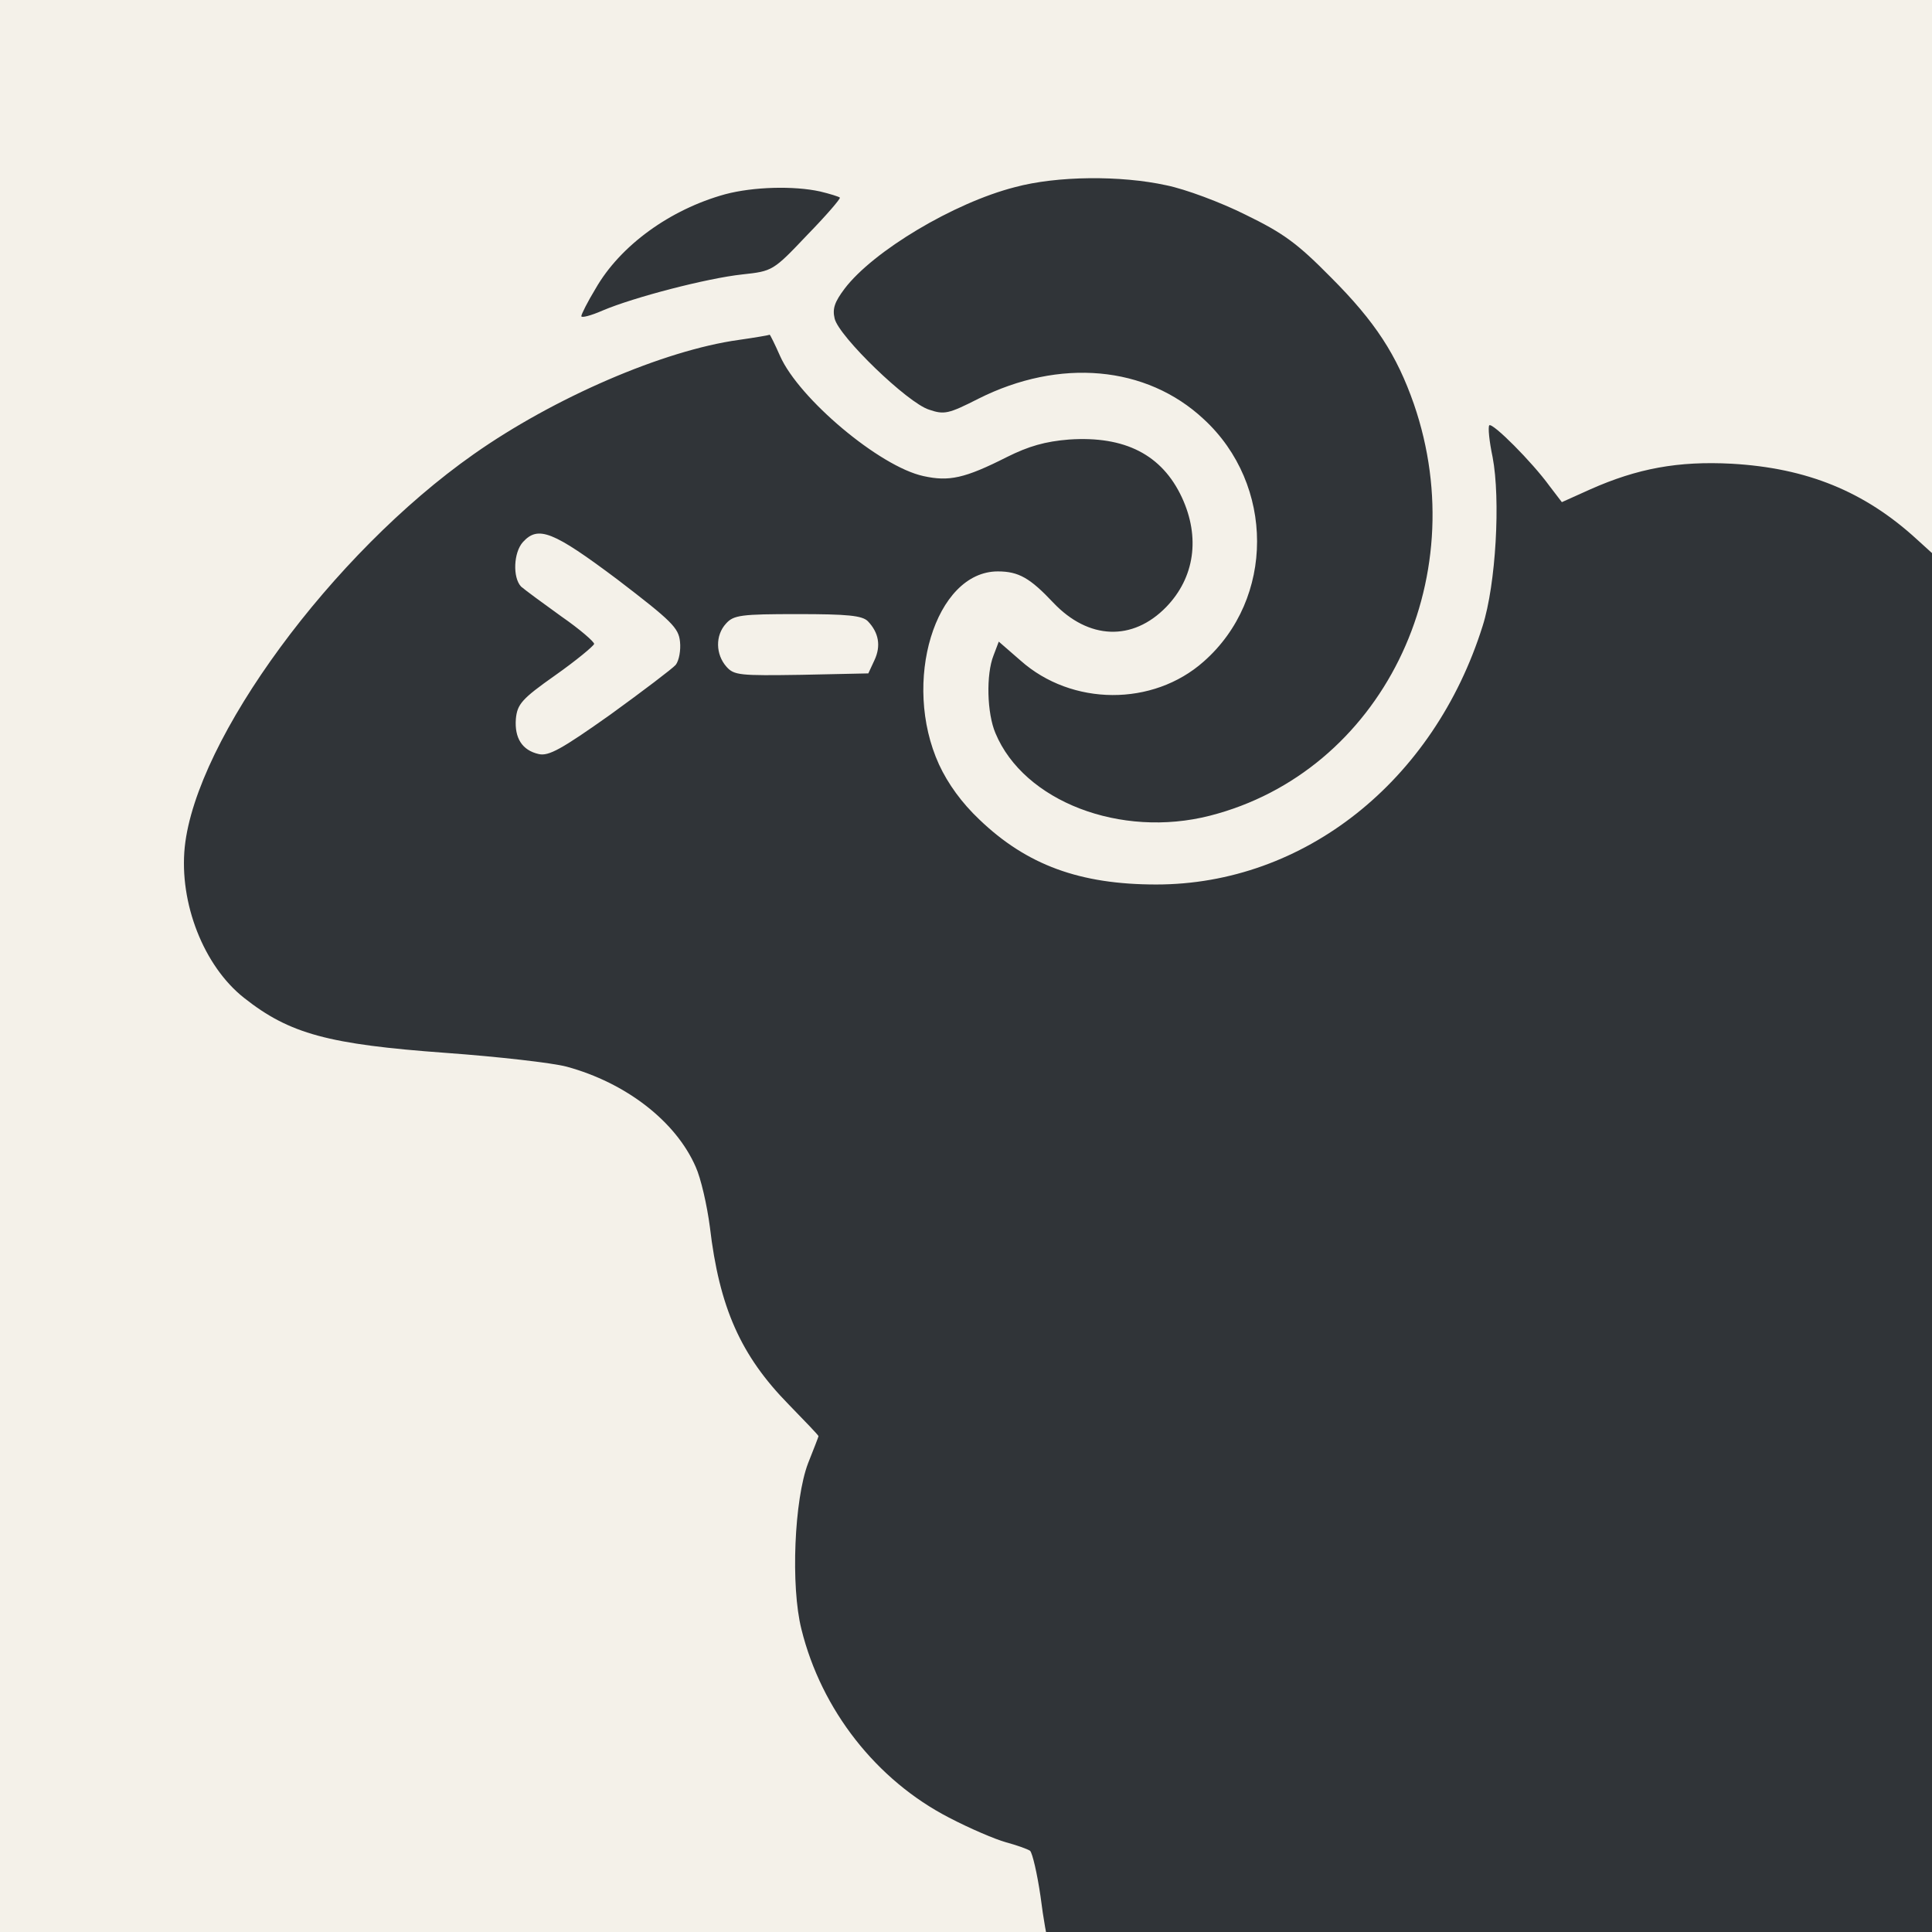
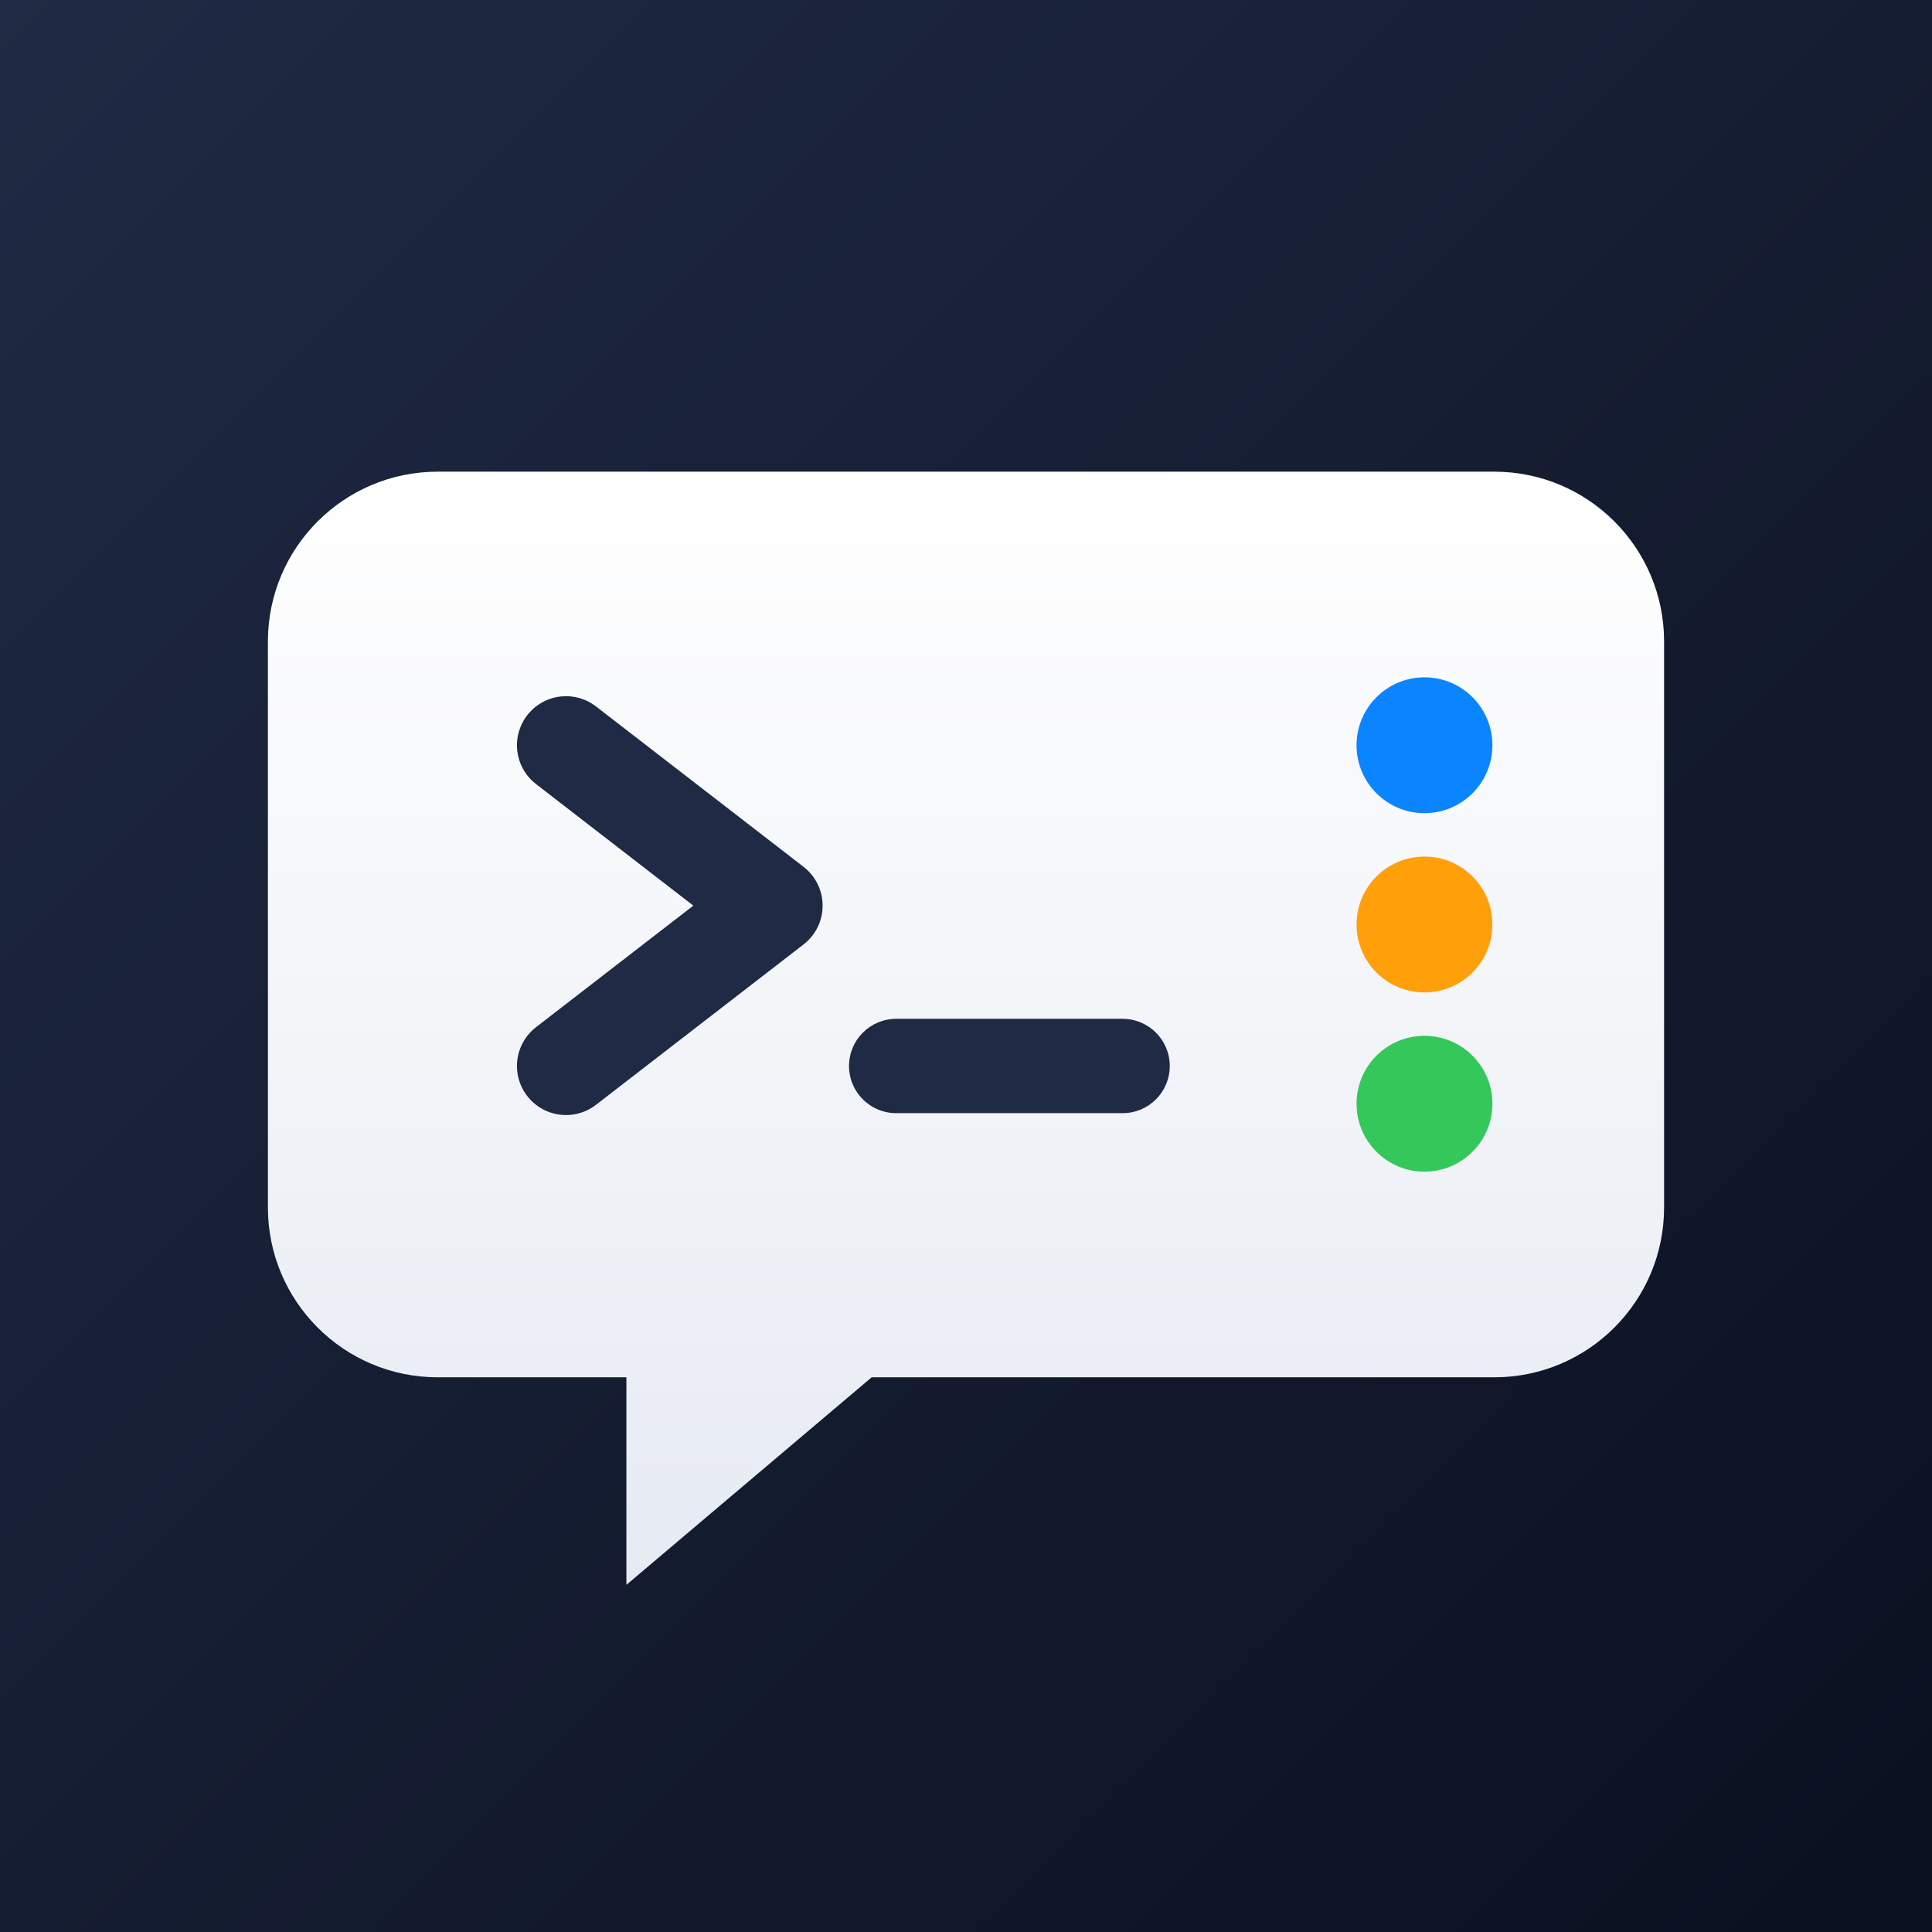
<svg xmlns="http://www.w3.org/2000/svg" width="1024" height="1024" viewBox="0 0 1024 1024">
  <defs>
-     <path id="ram" d="M2794 3710 c-129 -33 -299 -135 -359 -214 -21 -28 -26 -42 -21 -63 9 -38 154 -178 199 -192 32 -11 41 -9 104 23 171 86 354 70 475 -43 150 -138 150 -379 0 -511 -107 -95 -278 -94 -386 2 l-46 40 -11 -29 c-16 -40 -14 -122 4 -164 60 -144 264 -222 452 -174 360 92 559 494 430 868 -36 103 -81 173 -175 267 -71 72 -100 93 -180 132 -52 26 -127 54 -167 62 -96 21 -230 20 -319 -4z M2183 3695 c-116 -32 -221 -108 -273 -199 -17 -28 -30 -54 -30 -58 0 -4 20 1 45 12 66 28 220 68 294 76 64 7 65 7 137 83 40 41 71 77 69 79 -2 2 -21 8 -42 13 -55 12 -140 10 -200 -6z M2212 3388 c-159 -22 -390 -122 -559 -241 -299 -210 -585 -600 -609 -828 -12 -118 40 -251 125 -318 96 -76 178 -98 426 -116 110 -8 224 -21 254 -29 125 -34 230 -115 272 -211 11 -24 24 -81 30 -127 20 -170 65 -271 166 -374 34 -35 63 -65 63 -67 0 -1 -10 -27 -22 -57 -29 -76 -37 -259 -14 -350 42 -170 158 -318 311 -397 44 -23 98 -46 120 -52 22 -6 45 -14 51 -18 5 -5 15 -48 22 -96 6 -48 14 -92 17 -97 4 -6 415 -10 1131 -10 l1124 0 0 1584 0 1585 -55 -19 c-84 -29 -143 -68 -232 -154 l-83 -78 -54 49 c-111 102 -233 151 -391 160 -113 6 -199 -10 -298 -54 l-60 -27 -26 34 c-37 51 -120 134 -127 128 -3 -4 0 -34 7 -67 17 -89 7 -268 -21 -356 -103 -328 -377 -545 -688 -545 -161 0 -273 41 -373 137 -37 35 -66 75 -85 116 -79 173 -8 407 124 407 44 0 68 -14 117 -66 74 -78 167 -82 238 -9 60 62 72 147 33 231 -42 90 -120 130 -238 122 -50 -4 -85 -14 -131 -37 -89 -45 -122 -52 -176 -40 -92 20 -262 163 -302 253 -11 25 -21 45 -22 45 -1 -1 -30 -6 -65 -11z m-256 -505 c115 -88 129 -102 132 -131 2 -18 -2 -40 -9 -49 -7 -8 -69 -55 -138 -105 -103 -73 -130 -88 -151 -83 -35 8 -51 34 -48 74 3 31 12 42 83 92 44 31 80 61 82 66 1 4 -30 31 -69 58 -39 28 -77 56 -85 63 -18 19 -16 72 4 94 32 35 63 23 199 -79z m528 -88 c23 -24 28 -52 14 -82 l-13 -28 -141 -3 c-130 -2 -142 -1 -158 17 -23 26 -24 66 -1 91 16 18 32 20 151 20 105 0 136 -3 148 -15z" />
+     <linearGradient id="bg" x1="0" y1="0" x2="1" y2="1">
+       <stop offset="0" stop-color="#1F2A44" />
+       <stop offset="1" stop-color="#0B1020" />
+     </linearGradient>
+     <linearGradient id="bubble" x1="0" y1="0" x2="0" y2="1">
+       <stop offset="0" stop-color="#FFFFFF" />
+       <stop offset="1" stop-color="#E6EAF2" />
+     </linearGradient>
  </defs>
-   <rect width="1024" height="1024" fill="#f4f1e9" />
-   <g transform="translate(-73.14286 -73.14286) scale(1.142857)">
-     <use href="#ram" transform="translate(-80 967) scale(.22 -.22)" fill="#303438" />
-   </g>
+   <rect width="1024" height="1024" fill="url(#bg)" />
+   <path d="M232 250 h560 a90 90 0 0 1 90 90 v300 a90 90 0 0 1 -90 90 h-330 l-130 110 v-110 h-100 a90 90 0 0 1 -90 -90 v-300 a90 90 0 0 1 90 -90 z" fill="url(#bubble)" />
+   <path d="M300 395 l110 85 l-110 85" fill="none" stroke="#1F2A44" stroke-width="52" stroke-linecap="round" stroke-linejoin="round" />
+   <rect x="450" y="540" width="170" height="50" rx="25" fill="#1F2A44" />
+   <circle cx="755" cy="395" r="36" fill="#0A84FF" />
+   <circle cx="755" cy="490" r="36" fill="#FF9F0A" />
+   <circle cx="755" cy="585" r="36" fill="#34C759" />
</svg>
